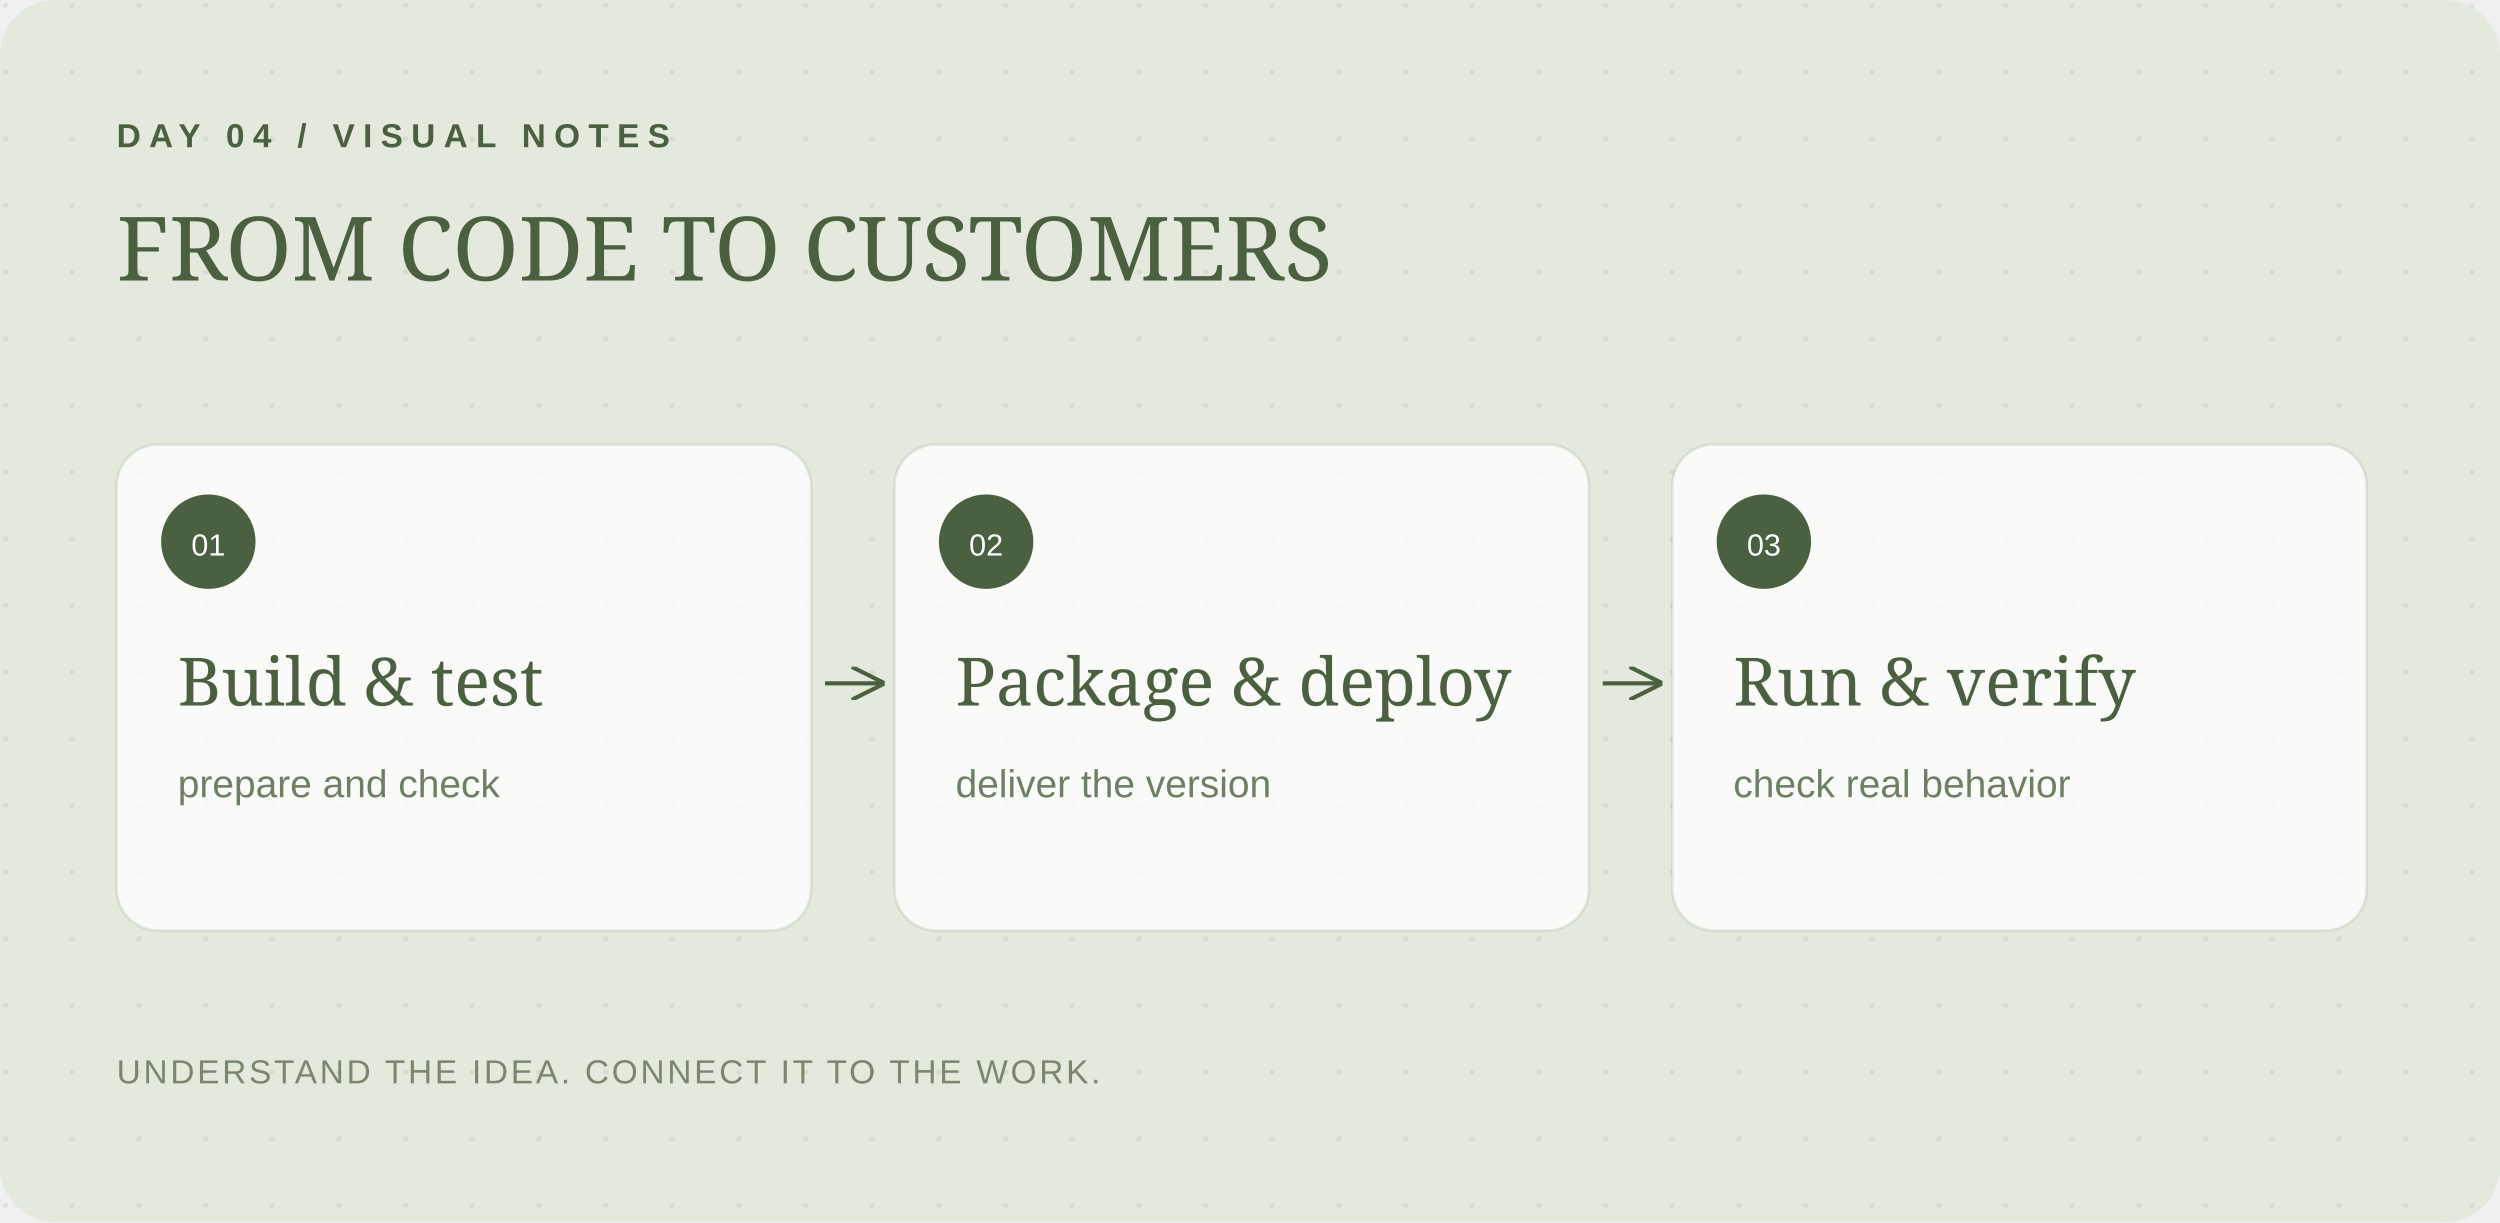
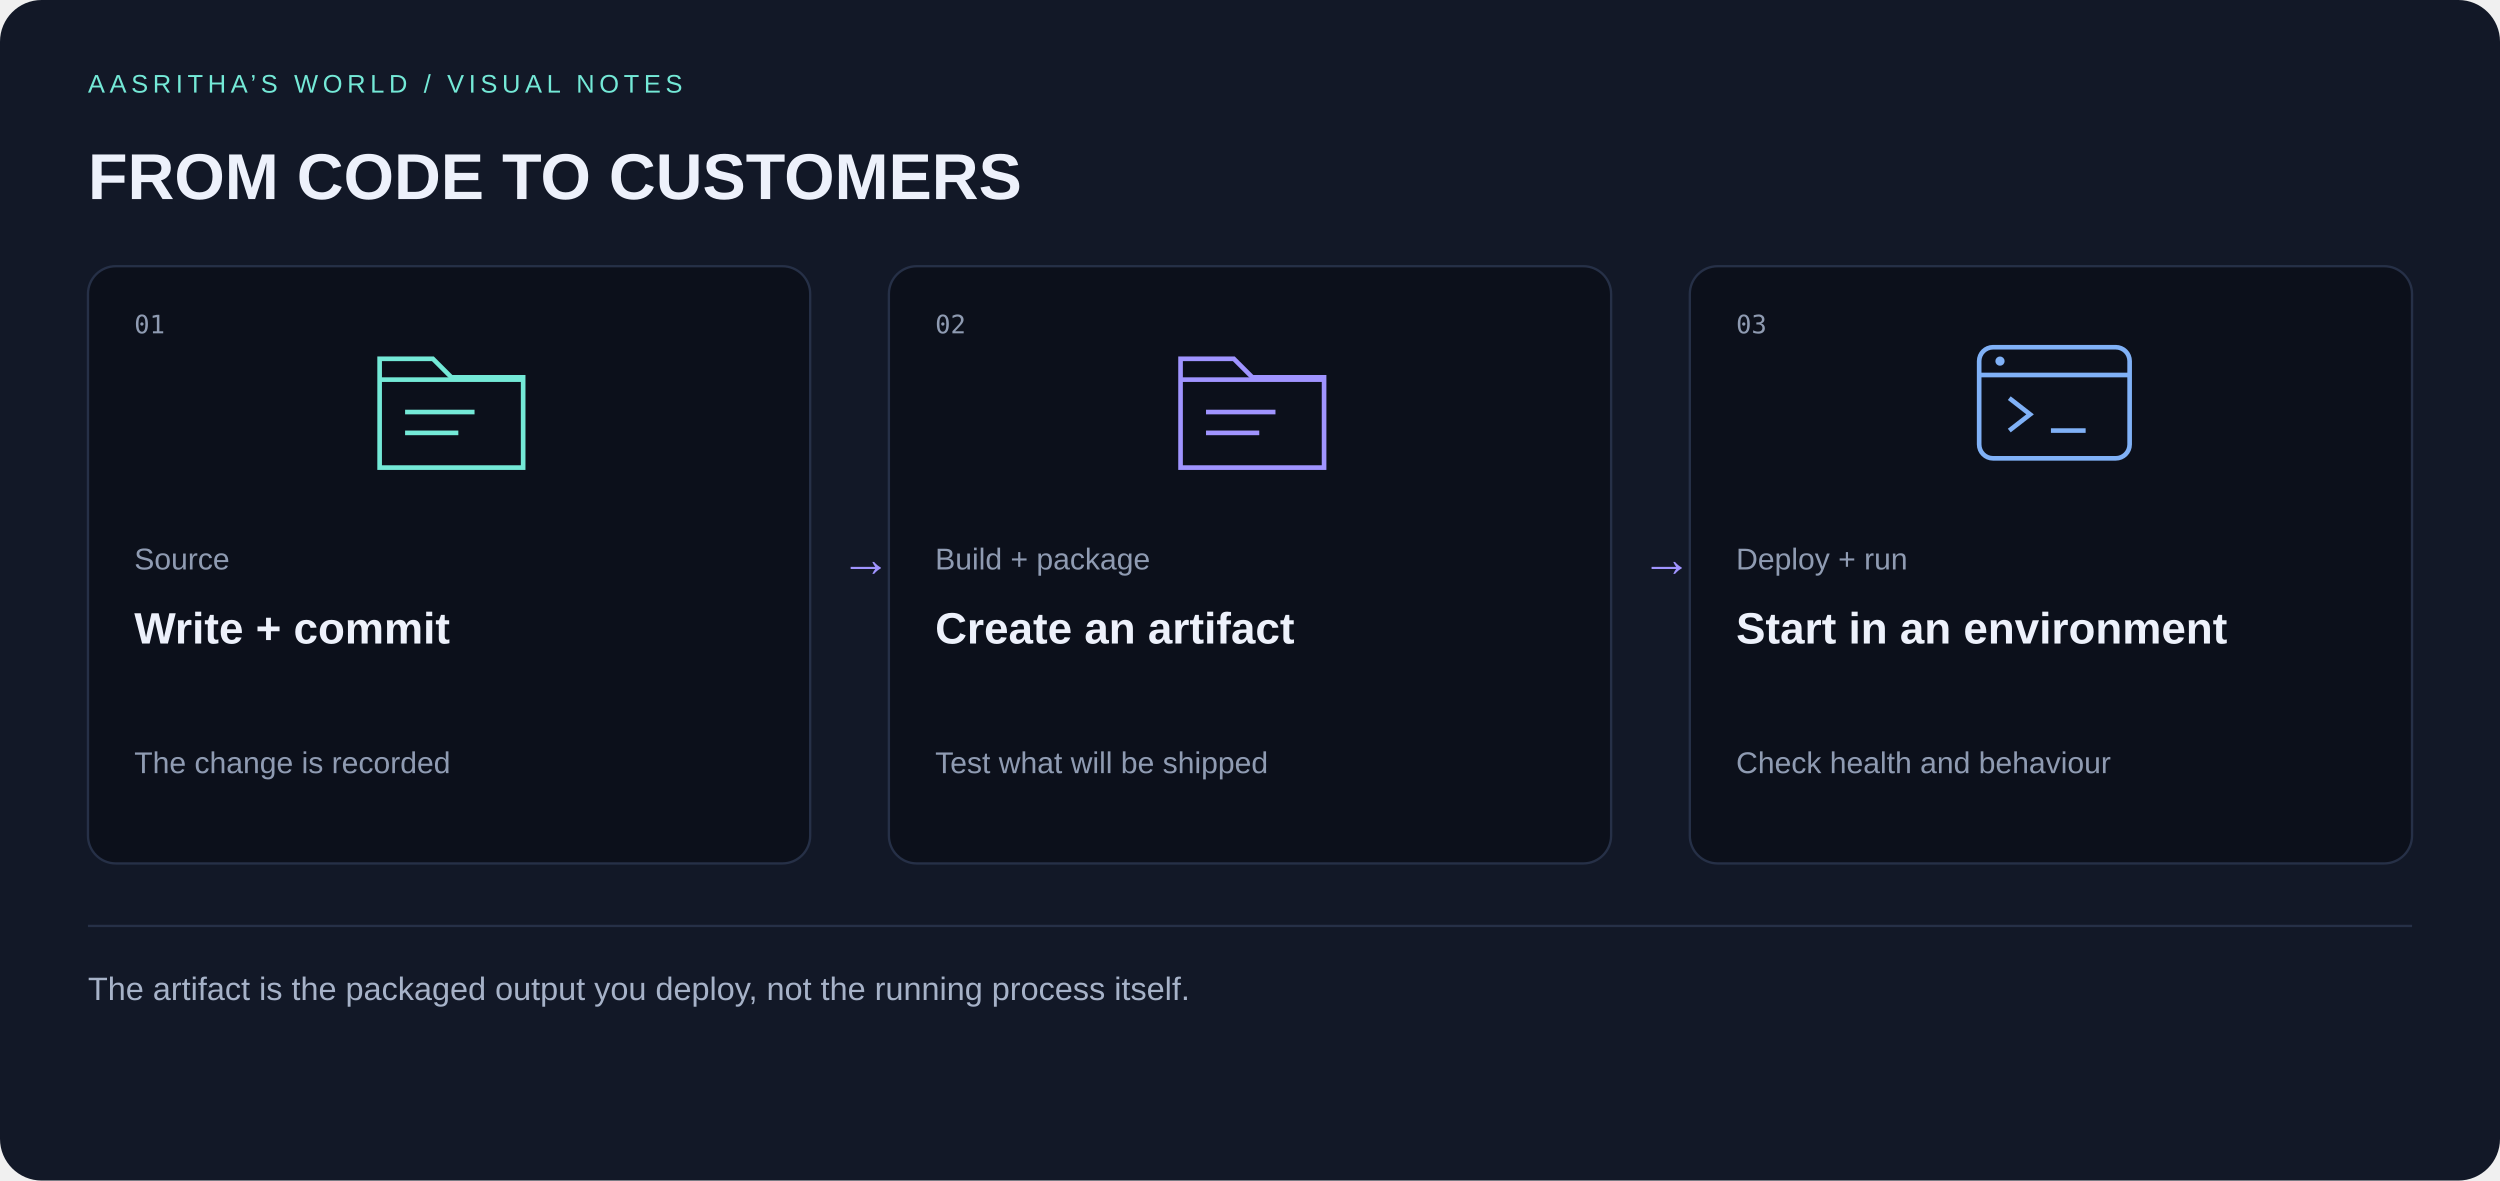
- <svg xmlns="http://www.w3.org/2000/svg" width="900" height="440" viewBox="0 0 900 440">
-   <defs>
-     <pattern id="dots" width="24" height="24" patternUnits="userSpaceOnUse">
-       <circle cx="2" cy="2" r="1" fill="#4a6040" opacity=".09" />
-     </pattern>
-     <marker id="arrow" markerWidth="8" markerHeight="8" refX="7" refY="4" orient="auto">
-       <path d="M0 0L8 4L0 8" fill="none" stroke="#4a6040" />
-     </marker>
-   </defs>
-   <rect width="900" height="440" rx="20" fill="#e4e9de" />
-   <rect width="900" height="440" fill="url(#dots)" />
-   <text x="42" y="53" font-family="Arial" font-size="12" font-weight="bold" letter-spacing="3" fill="#4a6040">DAY 04 / VISUAL NOTES</text>
-   <text x="42" y="101" font-family="Georgia" font-size="32" fill="#4a6040">FROM CODE TO CUSTOMERS</text>
-   <rect x="42" y="160" width="250" height="175" rx="15" fill="#fff" fill-opacity=".8" stroke="#4a6040" stroke-opacity=".12" />
-   <circle cx="75" cy="195" r="17" fill="#4a6040" />
-   <text x="75" y="200" text-anchor="middle" font-family="Arial" font-size="11" fill="#fff">01</text>
-   <text x="64" y="254" font-family="Georgia" font-size="24" fill="#4a6040">Build &amp; test</text>
-   <text x="64" y="287" font-family="Arial" font-size="14" fill="#4a6040" opacity=".8">prepare and check</text>
-   <path d="M297 246h20" stroke="#4a6040" stroke-width="1.5" marker-end="url(#arrow)" />
-   <rect x="322" y="160" width="250" height="175" rx="15" fill="#fff" fill-opacity=".8" stroke="#4a6040" stroke-opacity=".12" />
-   <circle cx="355" cy="195" r="17" fill="#4a6040" />
-   <text x="355" y="200" text-anchor="middle" font-family="Arial" font-size="11" fill="#fff">02</text>
-   <text x="344" y="254" font-family="Georgia" font-size="24" fill="#4a6040">Package &amp; deploy</text>
-   <text x="344" y="287" font-family="Arial" font-size="14" fill="#4a6040" opacity=".8">deliver the version</text>
-   <path d="M577 246h20" stroke="#4a6040" stroke-width="1.5" marker-end="url(#arrow)" />
-   <rect x="602" y="160" width="250" height="175" rx="15" fill="#fff" fill-opacity=".8" stroke="#4a6040" stroke-opacity=".12" />
-   <circle cx="635" cy="195" r="17" fill="#4a6040" />
-   <text x="635" y="200" text-anchor="middle" font-family="Arial" font-size="11" fill="#fff">03</text>
-   <text x="624" y="254" font-family="Georgia" font-size="24" fill="#4a6040">Run &amp; verify</text>
-   <text x="624" y="287" font-family="Arial" font-size="14" fill="#4a6040" opacity=".8">check real behavior</text>
-   <text x="42" y="390" font-family="Arial" font-size="12" letter-spacing="1" fill="#4a6040" opacity=".7">UNDERSTAND THE IDEA. CONNECT IT TO THE WORK.</text>
+ <svg xmlns="http://www.w3.org/2000/svg" width="1080" height="510" viewBox="0 0 1080 510" role="img" aria-labelledby="title desc">
+   <rect width="1080" height="510" rx="18" fill="#121827" />
+   <text x="38" y="40" fill="#74e9d7" font-family="Segoe UI,Arial" font-size="11" letter-spacing="2">AASRITHA’S WORLD / VISUAL NOTES</text>
+   <text x="38" y="86" fill="#edf1fb" font-family="Segoe UI,Arial" font-size="28" font-weight="700">FROM CODE TO CUSTOMERS</text>
+   <g transform="translate(38,115)">
+     <rect width="312" height="258" rx="12" fill="#0c101b" stroke="#263047" />
+     <text x="20" y="29" fill="#8f9bb2" font-family="Consolas,monospace" font-size="11">01</text>
+     <g transform="translate(120,25)" fill="none" stroke="#74e9d7" stroke-width="2">
+       <path d="M6 15h23l8 8h31v39H6z" />
+       <path d="M6 24h62M17 38h30M17 47h23" />
+     </g>
+     <text x="20" y="131" fill="#8f9bb2" font-family="Segoe UI,Arial" font-size="13">Source</text>
+     <text x="20" y="163" fill="#edf1fb" font-family="Segoe UI,Arial" font-size="19" font-weight="600">Write + commit</text>
+     <text x="20" y="219" fill="#8f9bb2" font-family="Segoe UI,Arial" font-size="13">The change is recorded</text>
+   </g>
+   <text x="363" y="249" fill="#a094ff" font-size="22">→</text>
+   <g transform="translate(384,115)">
+     <rect width="312" height="258" rx="12" fill="#0c101b" stroke="#263047" />
+     <text x="20" y="29" fill="#8f9bb2" font-family="Consolas,monospace" font-size="11">02</text>
+     <g transform="translate(120,25)" fill="none" stroke="#a094ff" stroke-width="2">
+       <path d="M6 15h23l8 8h31v39H6z" />
+       <path d="M6 24h62M17 38h30M17 47h23" />
+     </g>
+     <text x="20" y="131" fill="#8f9bb2" font-family="Segoe UI,Arial" font-size="13">Build + package</text>
+     <text x="20" y="163" fill="#edf1fb" font-family="Segoe UI,Arial" font-size="19" font-weight="600">Create an artifact</text>
+     <text x="20" y="219" fill="#8f9bb2" font-family="Segoe UI,Arial" font-size="13">Test what will be shipped</text>
+   </g>
+   <text x="709" y="249" fill="#a094ff" font-size="22">→</text>
+   <g transform="translate(730,115)">
+     <rect width="312" height="258" rx="12" fill="#0c101b" stroke="#263047" />
+     <text x="20" y="29" fill="#8f9bb2" font-family="Consolas,monospace" font-size="11">03</text>
+     <g transform="translate(120,25)" fill="none" stroke="#80b1f7" stroke-width="2">
+       <rect x="5" y="10" width="65" height="48" rx="6" />
+       <path d="M5 22h65M18 32l9 7-9 7M36 46h15" />
+       <circle cx="14" cy="16" r="1" />
+     </g>
+     <text x="20" y="131" fill="#8f9bb2" font-family="Segoe UI,Arial" font-size="13">Deploy + run</text>
+     <text x="20" y="163" fill="#edf1fb" font-family="Segoe UI,Arial" font-size="19" font-weight="600">Start in an environment</text>
+     <text x="20" y="219" fill="#8f9bb2" font-family="Segoe UI,Arial" font-size="13">Check health and behaviour</text>
+   </g>
+   <path d="M38 400h1004" stroke="#263047" />
+   <text x="38" y="432" fill="#a6b2c8" font-family="Segoe UI,Arial" font-size="14">The artifact is the packaged output you deploy, not the running process itself.</text>
</svg>
